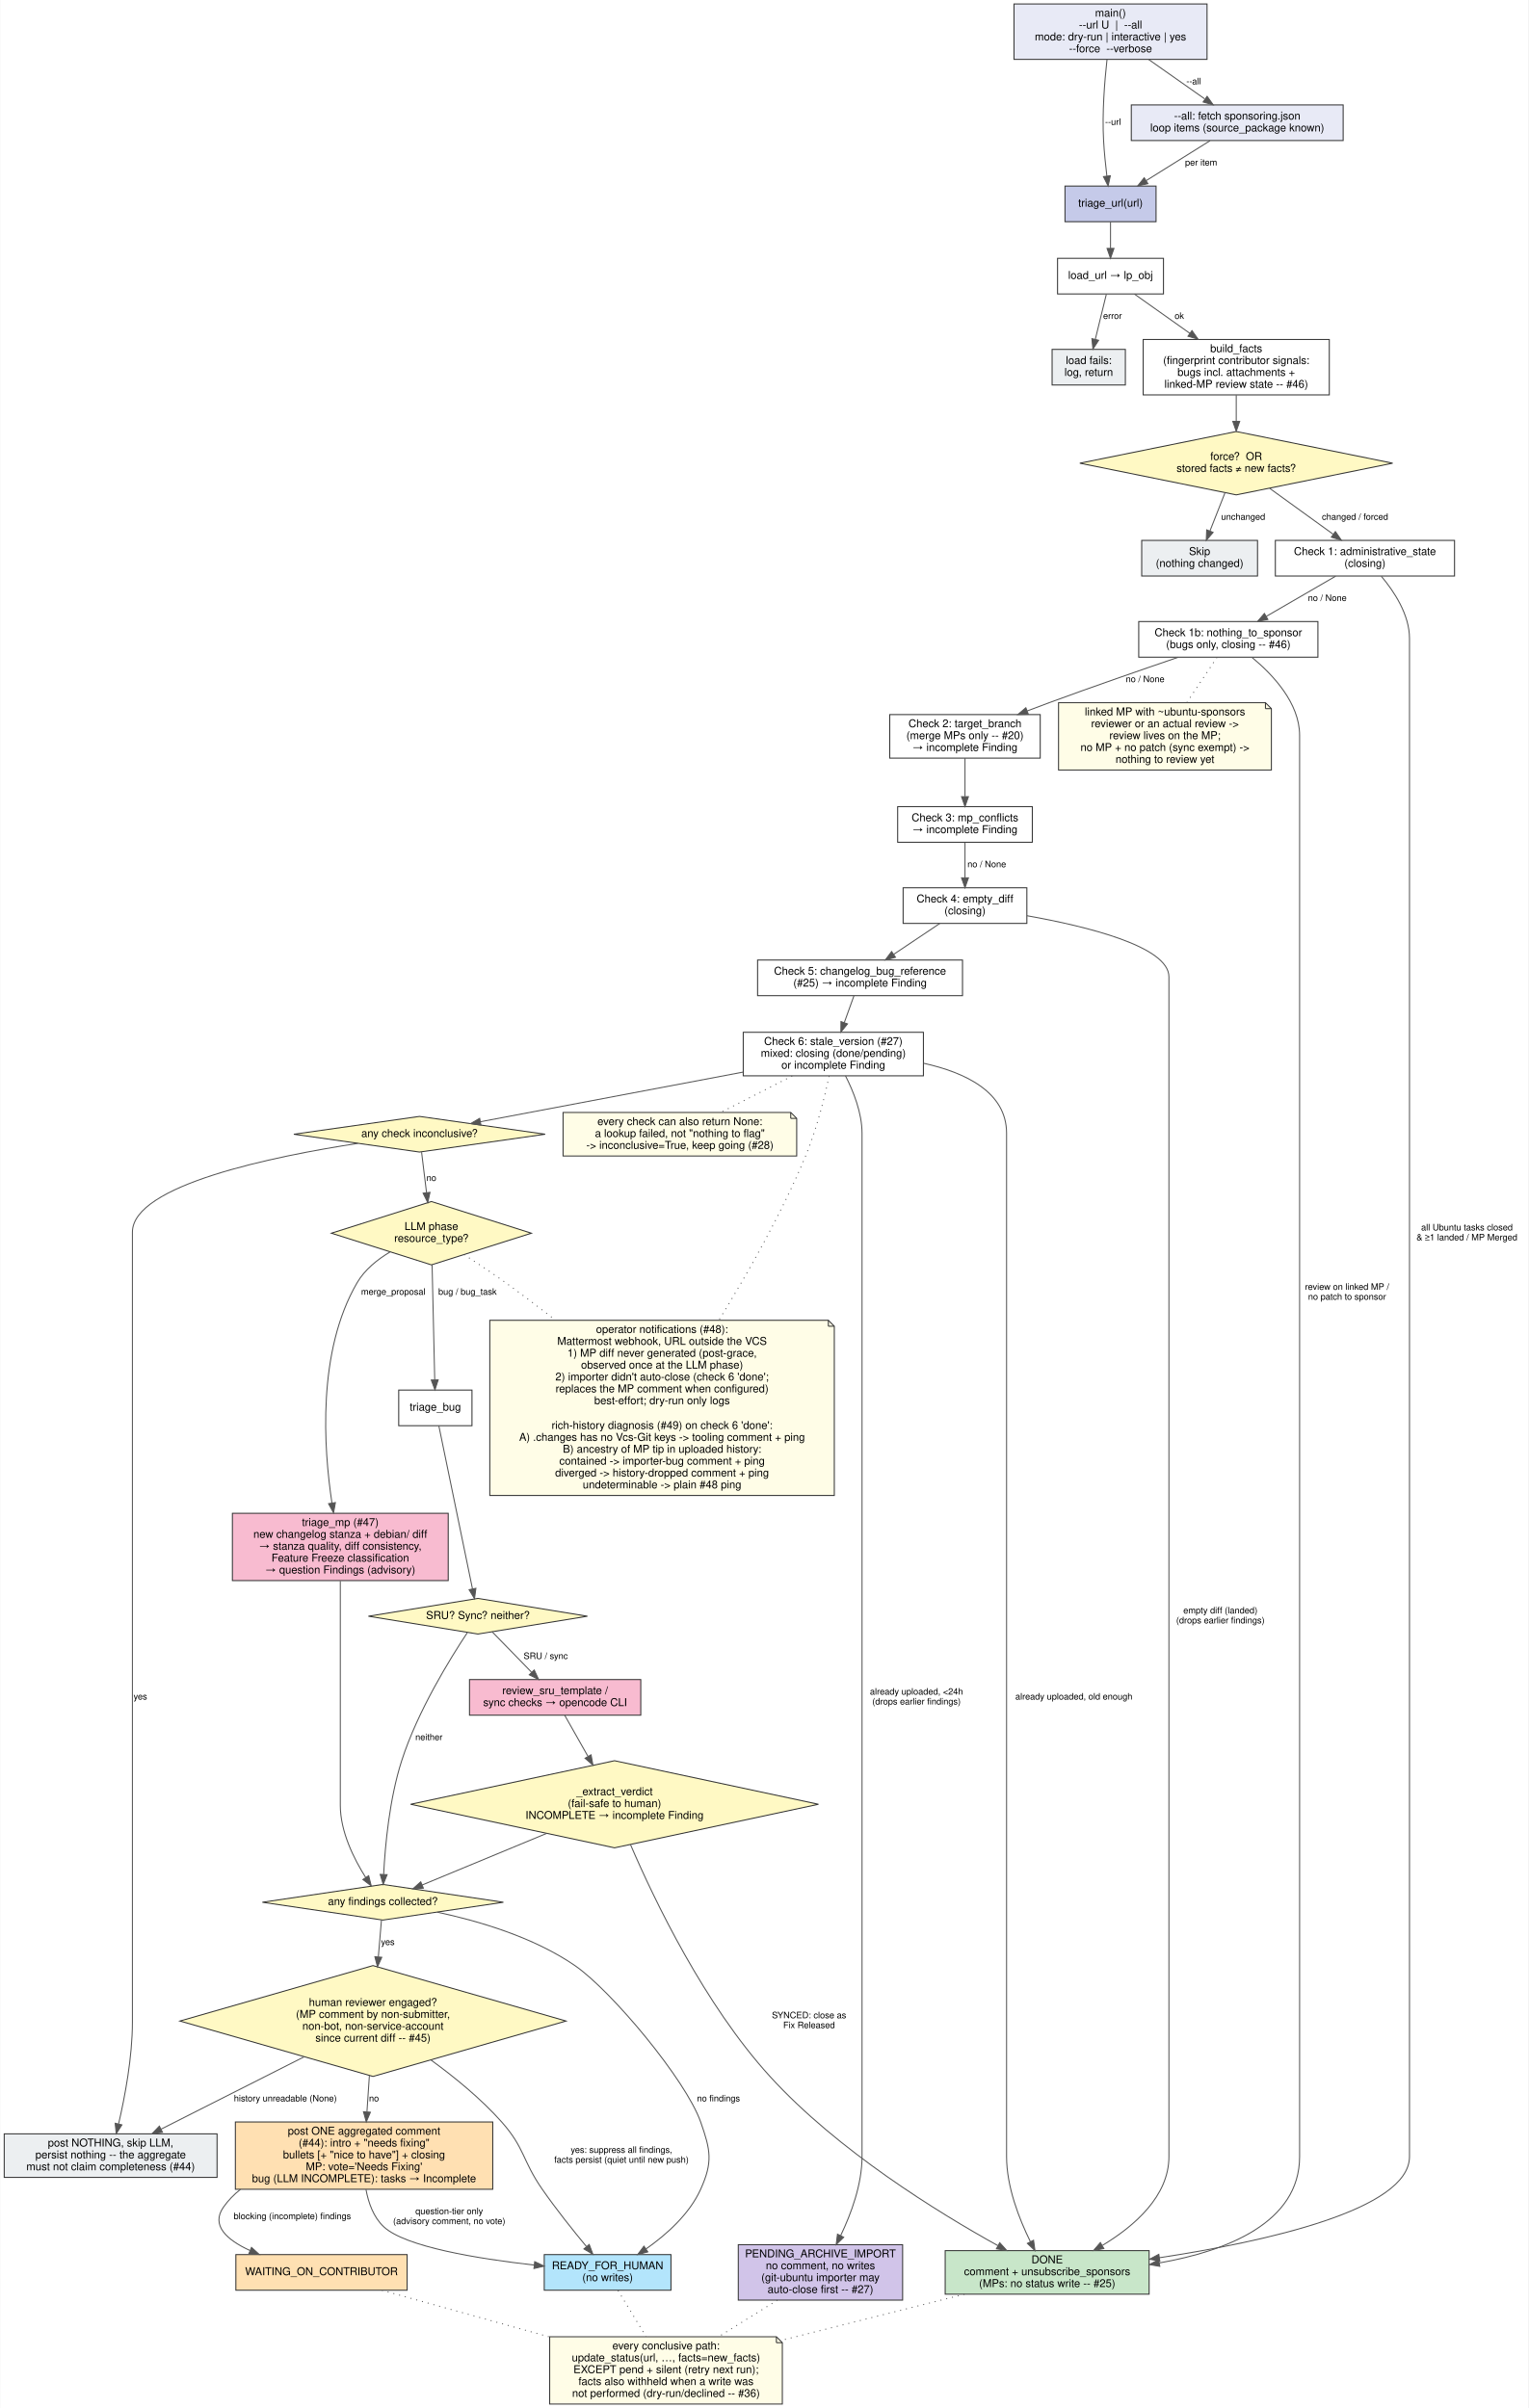
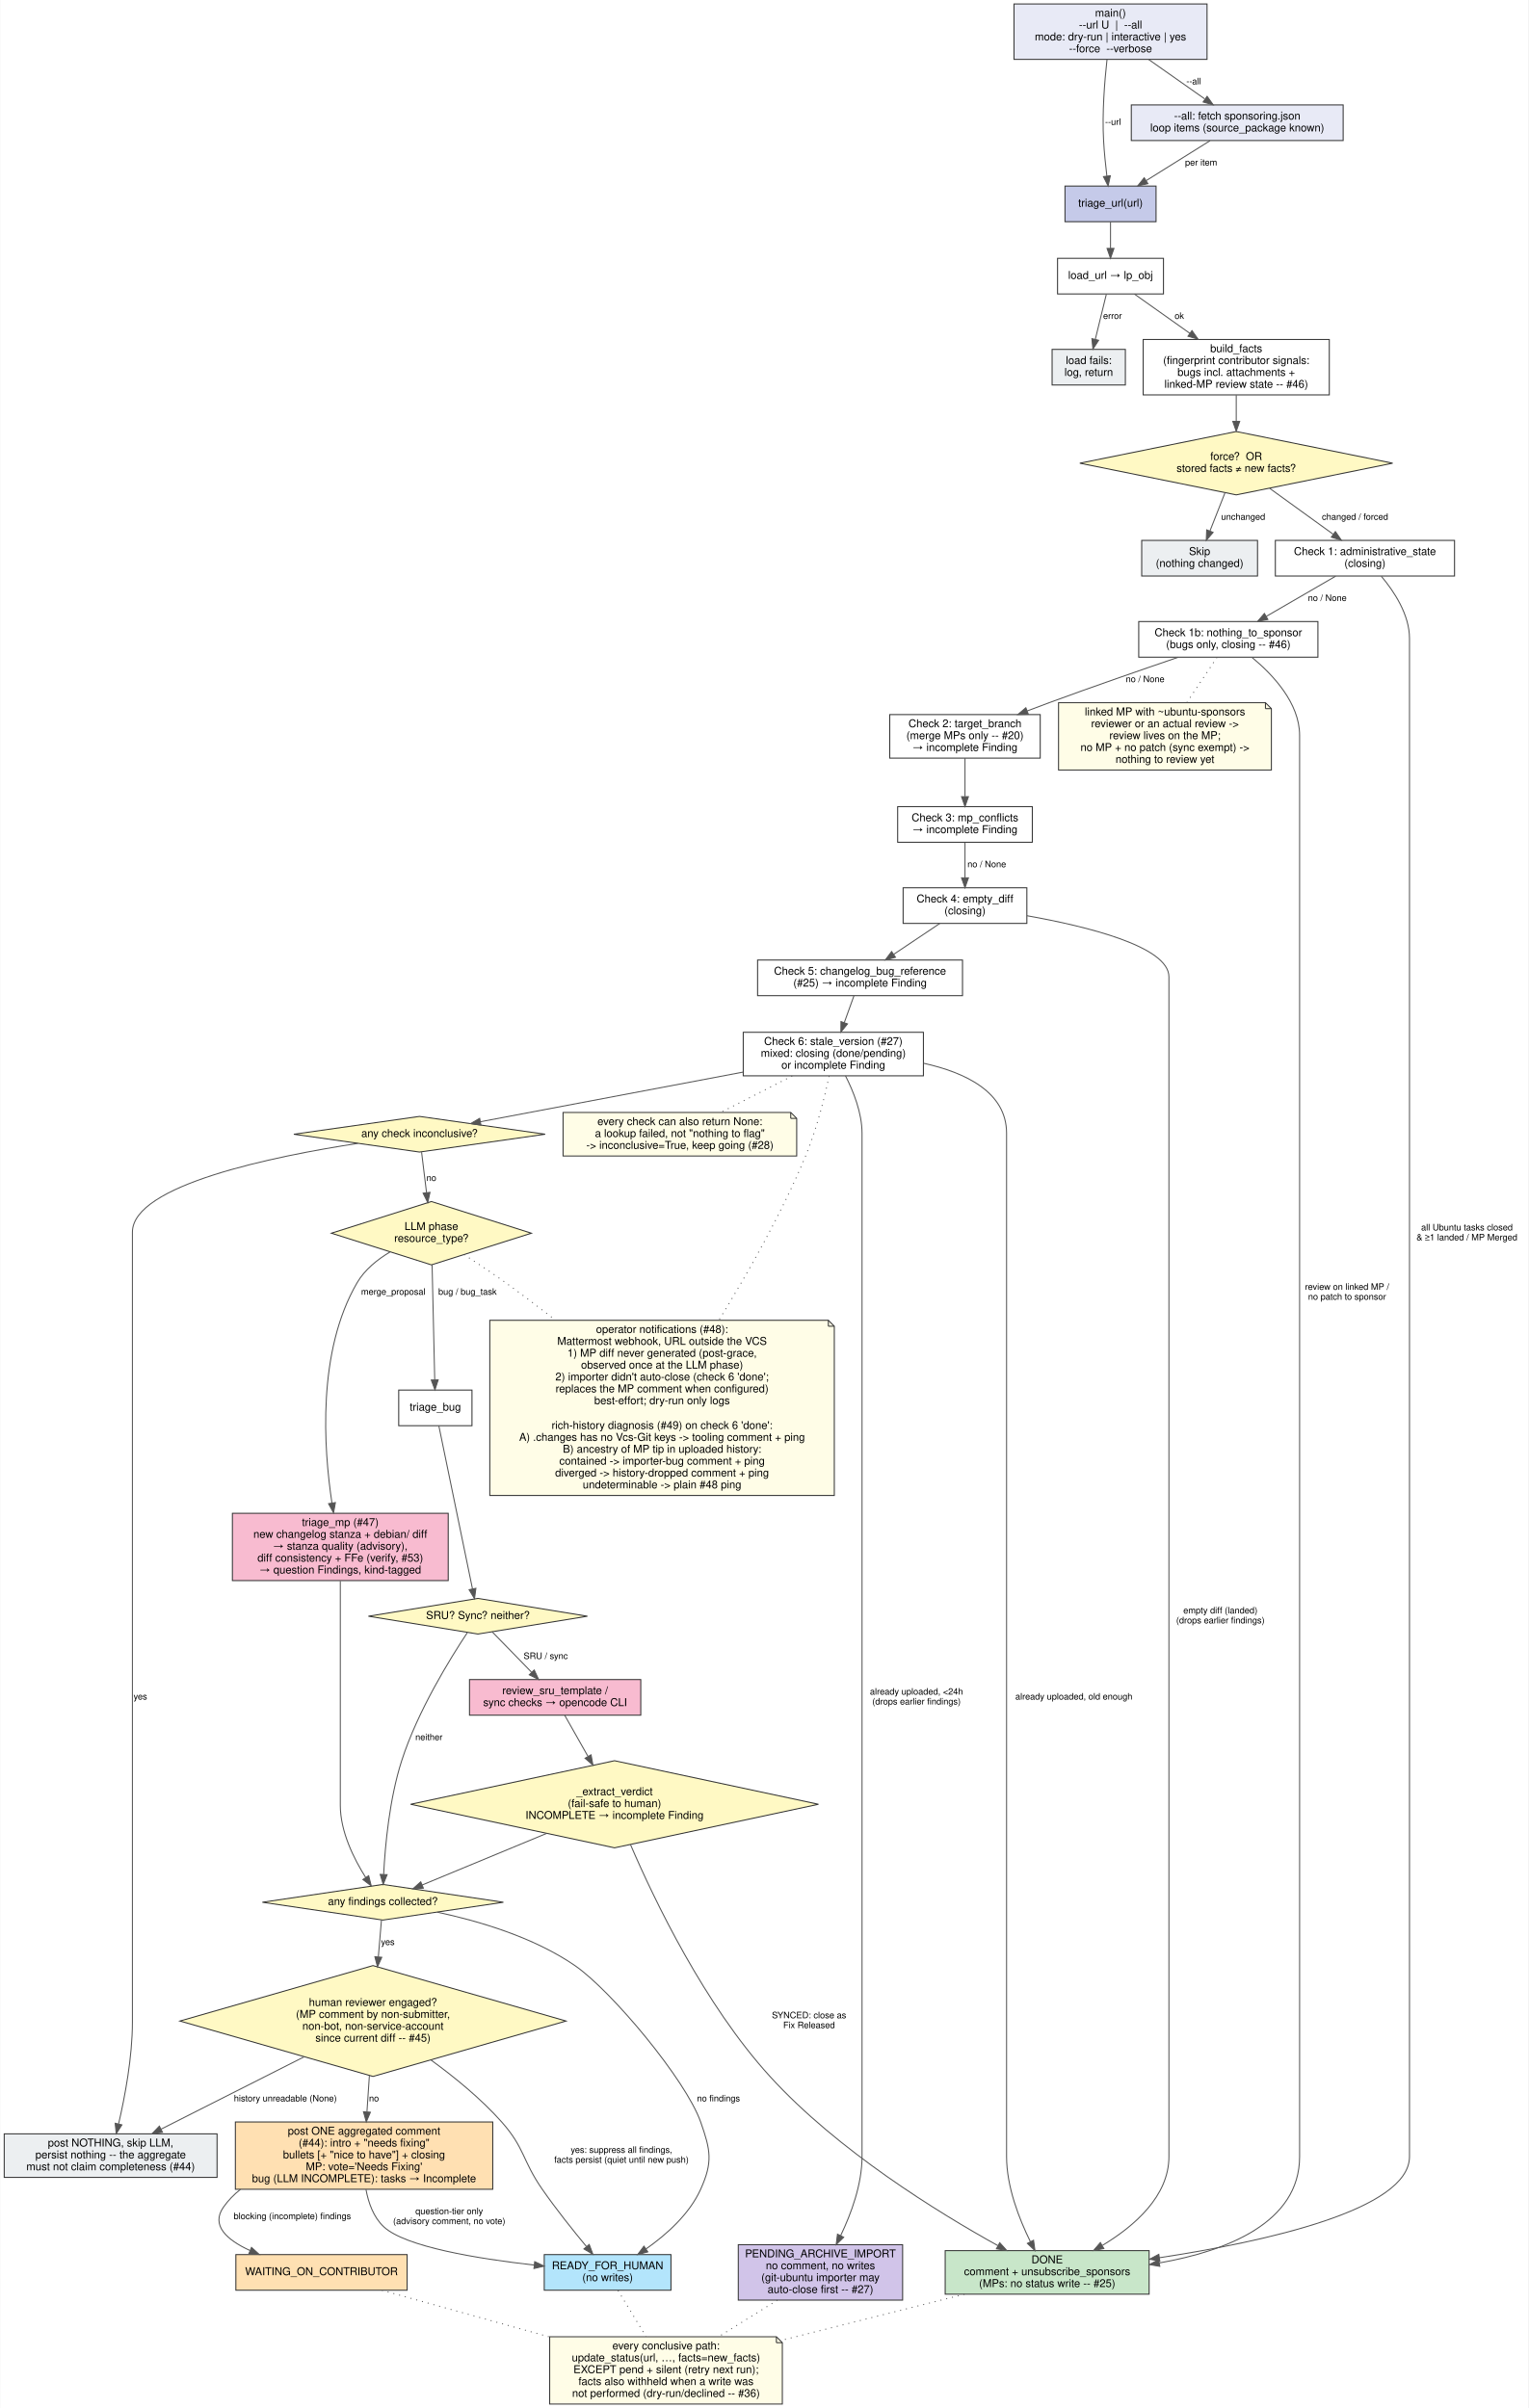
<svg xmlns="http://www.w3.org/2000/svg" width="1544pt" height="2433pt" viewBox="0.00 0.00 1543.50 2433.00">
  <g id="graph0" class="graph" transform="scale(1 1) rotate(0) translate(4 2429)">
    <polygon fill="white" stroke="transparent" points="-4,4 -4,-2429 1539.5,-2429 1539.5,4 -4,4" />
    <g id="node1" class="node">
      <polygon fill="#e8eaf6" stroke="#333333" points="1215,-2425 1020,-2425 1020,-2369 1215,-2369 1215,-2425" />
      <text text-anchor="middle" x="1117.5" y="-2412.2" font-family="Helvetica,sans-Serif" font-size="11.00">main()</text>
      <text text-anchor="middle" x="1117.5" y="-2400.2" font-family="Helvetica,sans-Serif" font-size="11.00">--url U  |  --all</text>
      <text text-anchor="middle" x="1117.5" y="-2388.2" font-family="Helvetica,sans-Serif" font-size="11.00">mode: dry-run | interactive | yes</text>
      <text text-anchor="middle" x="1117.5" y="-2376.2" font-family="Helvetica,sans-Serif" font-size="11.00">--force  --verbose</text>
    </g>
    <g id="node2" class="node">
      <polygon fill="#e8eaf6" stroke="#333333" points="1352.5,-2323 1138.5,-2323 1138.5,-2287 1352.5,-2287 1352.5,-2323" />
      <text text-anchor="middle" x="1245.5" y="-2308.2" font-family="Helvetica,sans-Serif" font-size="11.00">--all: fetch sponsoring.json</text>
      <text text-anchor="middle" x="1245.5" y="-2296.2" font-family="Helvetica,sans-Serif" font-size="11.00">loop items (source_package known)</text>
    </g>
    <g id="edge1" class="edge">
      <path fill="none" stroke="#555555" d="M1155.9,-2369C1173.96,-2356.3 1195.28,-2341.31 1212.59,-2329.14" />
      <polygon fill="#555555" stroke="#555555" points="1215.07,-2331.68 1221.24,-2323.06 1211.04,-2325.95 1215.07,-2331.68" />
      <text text-anchor="middle" x="1201.5" y="-2343.8" font-family="Helvetica,sans-Serif" font-size="9.00">--all</text>
    </g>
    <g id="node3" class="node">
      <polygon fill="#c5cae9" stroke="#333333" points="1163.5,-2241 1071.5,-2241 1071.5,-2205 1163.5,-2205 1163.5,-2241" />
      <text text-anchor="middle" x="1117.5" y="-2220.2" font-family="Helvetica,sans-Serif" font-size="11.00">triage_url(url)</text>
    </g>
    <g id="edge2" class="edge">
      <path fill="none" stroke="#555555" d="M1113.94,-2368.68C1111.5,-2346.64 1108.96,-2314.83 1110.5,-2287 1111.15,-2275.18 1112.5,-2262.16 1113.83,-2251.04" />
      <polygon fill="#555555" stroke="#555555" points="1117.31,-2251.43 1115.09,-2241.07 1110.36,-2250.56 1117.31,-2251.43" />
      <text text-anchor="middle" x="1120" y="-2302.8" font-family="Helvetica,sans-Serif" font-size="9.00">--url</text>
    </g>
    <g id="edge3" class="edge">
      <path fill="none" stroke="#555555" d="M1218.04,-2286.84C1199.23,-2275.08 1174.08,-2259.36 1153.64,-2246.59" />
      <polygon fill="#555555" stroke="#555555" points="1155.25,-2243.47 1144.91,-2241.13 1151.54,-2249.4 1155.25,-2243.47" />
      <text text-anchor="middle" x="1209" y="-2261.8" font-family="Helvetica,sans-Serif" font-size="9.00">per item</text>
    </g>
    <g id="node4" class="node">
      <polygon fill="#ffffff" stroke="#333333" points="1171,-2168 1064,-2168 1064,-2132 1171,-2132 1171,-2168" />
      <text text-anchor="middle" x="1117.5" y="-2147.2" font-family="Helvetica,sans-Serif" font-size="11.00">load_url → lp_obj</text>
    </g>
    <g id="edge4" class="edge">
      <path fill="none" stroke="#555555" d="M1117.5,-2204.81C1117.5,-2196.79 1117.5,-2187.05 1117.5,-2178.07" />
      <polygon fill="#555555" stroke="#555555" points="1121,-2178.03 1117.5,-2168.03 1114,-2178.03 1121,-2178.03" />
    </g>
    <g id="node5" class="node">
      <polygon fill="#eceff1" stroke="#333333" points="1132.5,-2076 1058.5,-2076 1058.5,-2040 1132.5,-2040 1132.5,-2076" />
      <text text-anchor="middle" x="1095.5" y="-2061.2" font-family="Helvetica,sans-Serif" font-size="11.00">load fails:</text>
      <text text-anchor="middle" x="1095.5" y="-2049.2" font-family="Helvetica,sans-Serif" font-size="11.00">log, return</text>
    </g>
    <g id="edge5" class="edge">
      <path fill="none" stroke="#555555" d="M1113.26,-2131.65C1110.12,-2118.82 1105.79,-2101.11 1102.19,-2086.38" />
      <polygon fill="#555555" stroke="#555555" points="1105.5,-2085.18 1099.73,-2076.3 1098.7,-2086.84 1105.5,-2085.18" />
      <text text-anchor="middle" x="1119.5" y="-2106.8" font-family="Helvetica,sans-Serif" font-size="9.00">error</text>
    </g>
    <g id="node6" class="node">
      <polygon fill="#ffffff" stroke="#333333" points="1338.5,-2086 1150.5,-2086 1150.5,-2030 1338.5,-2030 1338.5,-2086" />
      <text text-anchor="middle" x="1244.5" y="-2073.2" font-family="Helvetica,sans-Serif" font-size="11.00">build_facts</text>
      <text text-anchor="middle" x="1244.5" y="-2061.2" font-family="Helvetica,sans-Serif" font-size="11.00">(fingerprint contributor signals:</text>
      <text text-anchor="middle" x="1244.5" y="-2049.2" font-family="Helvetica,sans-Serif" font-size="11.00">bugs incl. attachments +</text>
      <text text-anchor="middle" x="1244.5" y="-2037.2" font-family="Helvetica,sans-Serif" font-size="11.00">linked-MP review state -- #46)</text>
    </g>
    <g id="edge6" class="edge">
      <path fill="none" stroke="#555555" d="M1141.69,-2131.86C1157.48,-2120.66 1178.64,-2105.68 1197.64,-2092.2" />
      <polygon fill="#555555" stroke="#555555" points="1199.78,-2094.98 1205.92,-2086.34 1195.74,-2089.27 1199.78,-2094.98" />
      <text text-anchor="middle" x="1187" y="-2106.8" font-family="Helvetica,sans-Serif" font-size="9.00">ok</text>
    </g>
    <g id="node7" class="node">
      <polygon fill="#fff9c4" stroke="#333333" points="1244.5,-1993 1086.5,-1961 1244.5,-1929 1402.5,-1961 1244.5,-1993" />
      <text text-anchor="middle" x="1244.5" y="-1964.2" font-family="Helvetica,sans-Serif" font-size="11.00">force?  OR</text>
      <text text-anchor="middle" x="1244.5" y="-1952.2" font-family="Helvetica,sans-Serif" font-size="11.00">stored facts ≠ new facts?</text>
    </g>
    <g id="edge7" class="edge">
      <path fill="none" stroke="#555555" d="M1244.5,-2029.78C1244.5,-2021.58 1244.5,-2012.39 1244.5,-2003.49" />
      <polygon fill="#555555" stroke="#555555" points="1248,-2003.25 1244.5,-1993.25 1241,-2003.25 1248,-2003.25" />
    </g>
    <g id="node8" class="node">
      <polygon fill="#eceff1" stroke="#333333" points="1266,-1883 1149,-1883 1149,-1847 1266,-1847 1266,-1883" />
      <text text-anchor="middle" x="1207.5" y="-1868.2" font-family="Helvetica,sans-Serif" font-size="11.00">Skip</text>
      <text text-anchor="middle" x="1207.5" y="-1856.2" font-family="Helvetica,sans-Serif" font-size="11.00">(nothing changed)</text>
    </g>
    <g id="edge8" class="edge">
      <path fill="none" stroke="#555555" d="M1233.2,-1931.29C1228.35,-1918.97 1222.72,-1904.67 1217.97,-1892.59" />
      <polygon fill="#555555" stroke="#555555" points="1221.14,-1891.09 1214.22,-1883.07 1214.63,-1893.66 1221.14,-1891.09" />
      <text text-anchor="middle" x="1251.5" y="-1903.8" font-family="Helvetica,sans-Serif" font-size="9.00">unchanged</text>
    </g>
    <g id="node9" class="node">
      <polygon fill="#ffffff" stroke="#333333" points="1465,-1883 1284,-1883 1284,-1847 1465,-1847 1465,-1883" />
      <text text-anchor="middle" x="1374.5" y="-1868.2" font-family="Helvetica,sans-Serif" font-size="11.00">Check 1: administrative_state</text>
      <text text-anchor="middle" x="1374.5" y="-1856.2" font-family="Helvetica,sans-Serif" font-size="11.00">(closing)</text>
    </g>
    <g id="edge11" class="edge">
      <path fill="none" stroke="#555555" d="M1278.32,-1935.55C1298.11,-1921.24 1322.95,-1903.27 1342.43,-1889.19" />
      <polygon fill="#555555" stroke="#555555" points="1344.64,-1891.91 1350.7,-1883.21 1340.54,-1886.23 1344.64,-1891.91" />
      <text text-anchor="middle" x="1364.5" y="-1903.8" font-family="Helvetica,sans-Serif" font-size="9.00">changed / forced</text>
    </g>
    <g id="node10" class="node">
      <polygon fill="#ffffff" stroke="#333333" points="1327,-1801 1146,-1801 1146,-1765 1327,-1765 1327,-1801" />
      <text text-anchor="middle" x="1236.5" y="-1786.2" font-family="Helvetica,sans-Serif" font-size="11.00">Check 1b: nothing_to_sponsor</text>
      <text text-anchor="middle" x="1236.5" y="-1774.2" font-family="Helvetica,sans-Serif" font-size="11.00">(bugs only, closing -- #46)</text>
    </g>
    <g id="edge12" class="edge">
      <path fill="none" stroke="#555555" d="M1344.9,-1846.84C1324.43,-1834.97 1297.01,-1819.08 1274.87,-1806.25" />
      <polygon fill="#555555" stroke="#555555" points="1276.46,-1803.12 1266.06,-1801.13 1272.95,-1809.18 1276.46,-1803.12" />
      <text text-anchor="middle" x="1336.5" y="-1821.8" font-family="Helvetica,sans-Serif" font-size="9.00">no / None</text>
    </g>
    <g id="node31" class="node">
      <polygon fill="#c8e6c9" stroke="#333333" points="1156.5,-155 950.5,-155 950.5,-111 1156.5,-111 1156.5,-155" />
      <text text-anchor="middle" x="1053.5" y="-142.2" font-family="Helvetica,sans-Serif" font-size="11.00">DONE</text>
      <text text-anchor="middle" x="1053.5" y="-130.2" font-family="Helvetica,sans-Serif" font-size="11.00">comment + unsubscribe_sponsors</text>
      <text text-anchor="middle" x="1053.5" y="-118.2" font-family="Helvetica,sans-Serif" font-size="11.00">(MPs: no status write -- #25)</text>
    </g>
    <g id="edge35" class="edge">
      <path fill="none" stroke="#555555" d="M1391,-1846.81C1403.84,-1831.57 1419.5,-1808.06 1419.5,-1784 1419.5,-1784 1419.5,-1784 1419.5,-250 1419.5,-196.27 1274.35,-164.21 1166.86,-147.83" />
      <polygon fill="#555555" stroke="#555555" points="1167.32,-144.36 1156.91,-146.34 1166.29,-151.29 1167.32,-144.36" />
      <text text-anchor="middle" x="1477.5" y="-1185.8" font-family="Helvetica,sans-Serif" font-size="9.00">all Ubuntu tasks closed</text>
      <text text-anchor="middle" x="1477.5" y="-1175.8" font-family="Helvetica,sans-Serif" font-size="9.00">&amp; ≥1 landed / MP Merged</text>
    </g>
    <g id="node11" class="node">
      <polygon fill="#fffde7" stroke="#333333" points="1274,-1719 1065,-1719 1065,-1651 1280,-1651 1280,-1713 1274,-1719" />
      <polyline fill="none" stroke="#333333" points="1274,-1719 1274,-1713 " />
      <polyline fill="none" stroke="#333333" points="1280,-1713 1274,-1713 " />
      <text text-anchor="middle" x="1172.5" y="-1706.2" font-family="Helvetica,sans-Serif" font-size="11.00">linked MP with ~ubuntu-sponsors</text>
      <text text-anchor="middle" x="1172.5" y="-1694.2" font-family="Helvetica,sans-Serif" font-size="11.00">reviewer or an actual review -&gt;</text>
      <text text-anchor="middle" x="1172.5" y="-1682.2" font-family="Helvetica,sans-Serif" font-size="11.00">review lives on the MP;</text>
      <text text-anchor="middle" x="1172.5" y="-1670.2" font-family="Helvetica,sans-Serif" font-size="11.00">no MP + no patch (sync exempt) -&gt;</text>
      <text text-anchor="middle" x="1172.5" y="-1658.2" font-family="Helvetica,sans-Serif" font-size="11.00">nothing to review yet</text>
    </g>
    <g id="edge9" class="edge">
      <path fill="none" stroke="#555555" stroke-dasharray="1,5" d="M1225.06,-1764.84C1216.64,-1752.22 1204.94,-1734.67 1194.72,-1719.33" />
    </g>
    <g id="node12" class="node">
      <polygon fill="#ffffff" stroke="#333333" points="1046.5,-1707 894.5,-1707 894.5,-1663 1046.5,-1663 1046.5,-1707" />
      <text text-anchor="middle" x="970.5" y="-1694.2" font-family="Helvetica,sans-Serif" font-size="11.00">Check 2: target_branch</text>
      <text text-anchor="middle" x="970.5" y="-1682.2" font-family="Helvetica,sans-Serif" font-size="11.00">(merge MPs only -- #20)</text>
      <text text-anchor="middle" x="970.5" y="-1670.2" font-family="Helvetica,sans-Serif" font-size="11.00">→ incomplete Finding</text>
    </g>
    <g id="edge13" class="edge">
      <path fill="none" stroke="#555555" d="M1186.01,-1764.96C1149.61,-1752.55 1099.37,-1735.15 1055.5,-1719 1048.29,-1716.35 1040.76,-1713.52 1033.3,-1710.67" />
      <polygon fill="#555555" stroke="#555555" points="1034.49,-1707.37 1023.89,-1707.06 1031.98,-1713.91 1034.49,-1707.37" />
      <text text-anchor="middle" x="1152.5" y="-1739.8" font-family="Helvetica,sans-Serif" font-size="9.00">no / None</text>
    </g>
    <g id="edge36" class="edge">
      <path fill="none" stroke="#555555" d="M1260.47,-1764.71C1281.42,-1747.4 1308.5,-1718.71 1308.5,-1686 1308.5,-1686 1308.5,-1686 1308.5,-250 1308.5,-183.13 1234.95,-154.63 1166.85,-142.57" />
      <polygon fill="#555555" stroke="#555555" points="1167.29,-139.1 1156.85,-140.91 1166.14,-146 1167.29,-139.1" />
      <text text-anchor="middle" x="1356.5" y="-1125.8" font-family="Helvetica,sans-Serif" font-size="9.00">review on linked MP /</text>
      <text text-anchor="middle" x="1356.5" y="-1115.8" font-family="Helvetica,sans-Serif" font-size="9.00">no patch to sponsor</text>
    </g>
    <g id="node13" class="node">
      <polygon fill="#ffffff" stroke="#333333" points="1038.5,-1614 902.5,-1614 902.5,-1578 1038.5,-1578 1038.5,-1614" />
      <text text-anchor="middle" x="970.5" y="-1599.2" font-family="Helvetica,sans-Serif" font-size="11.00">Check 3: mp_conflicts</text>
      <text text-anchor="middle" x="970.5" y="-1587.2" font-family="Helvetica,sans-Serif" font-size="11.00">→ incomplete Finding</text>
    </g>
    <g id="edge14" class="edge">
      <path fill="none" stroke="#555555" d="M970.5,-1662.94C970.5,-1651.35 970.5,-1636.83 970.5,-1624.37" />
      <polygon fill="#555555" stroke="#555555" points="974,-1624.07 970.5,-1614.07 967,-1624.07 974,-1624.07" />
    </g>
    <g id="node14" class="node">
      <polygon fill="#ffffff" stroke="#333333" points="1033,-1532 908,-1532 908,-1496 1033,-1496 1033,-1532" />
      <text text-anchor="middle" x="970.5" y="-1517.2" font-family="Helvetica,sans-Serif" font-size="11.00">Check 4: empty_diff</text>
      <text text-anchor="middle" x="970.5" y="-1505.2" font-family="Helvetica,sans-Serif" font-size="11.00">(closing)</text>
    </g>
    <g id="edge15" class="edge">
      <path fill="none" stroke="#555555" d="M970.5,-1577.64C970.5,-1567.3 970.5,-1553.94 970.5,-1542.22" />
      <polygon fill="#555555" stroke="#555555" points="974,-1542.05 970.5,-1532.05 967,-1542.05 974,-1542.05" />
      <text text-anchor="middle" x="992.5" y="-1552.8" font-family="Helvetica,sans-Serif" font-size="9.00">no / None</text>
    </g>
    <g id="node15" class="node">
      <polygon fill="#ffffff" stroke="#333333" points="968,-1459 761,-1459 761,-1423 968,-1423 968,-1459" />
      <text text-anchor="middle" x="864.5" y="-1444.2" font-family="Helvetica,sans-Serif" font-size="11.00">Check 5: changelog_bug_reference</text>
      <text text-anchor="middle" x="864.5" y="-1432.2" font-family="Helvetica,sans-Serif" font-size="11.00">(#25) → incomplete Finding</text>
    </g>
    <g id="edge16" class="edge">
      <path fill="none" stroke="#555555" d="M945.11,-1495.99C931.18,-1486.67 913.73,-1474.97 898.63,-1464.86" />
      <polygon fill="#555555" stroke="#555555" points="900.31,-1461.77 890.05,-1459.11 896.41,-1467.59 900.31,-1461.77" />
    </g>
    <g id="edge37" class="edge">
      <path fill="none" stroke="#555555" d="M1033.15,-1503.76C1093.75,-1493 1176.5,-1472.69 1176.5,-1442 1176.5,-1442 1176.5,-1442 1176.5,-250 1176.5,-210.16 1141.92,-179.95 1109.43,-160.37" />
      <polygon fill="#555555" stroke="#555555" points="1110.76,-157.1 1100.35,-155.13 1107.26,-163.16 1110.76,-157.1" />
      <text text-anchor="middle" x="1228.5" y="-798.8" font-family="Helvetica,sans-Serif" font-size="9.00">empty diff (landed)</text>
      <text text-anchor="middle" x="1228.5" y="-788.8" font-family="Helvetica,sans-Serif" font-size="9.00">(drops earlier findings)</text>
    </g>
    <g id="node16" class="node">
      <polygon fill="#ffffff" stroke="#333333" points="928.5,-1386 746.5,-1386 746.5,-1342 928.5,-1342 928.5,-1386" />
      <text text-anchor="middle" x="837.5" y="-1373.2" font-family="Helvetica,sans-Serif" font-size="11.00">Check 6: stale_version (#27)</text>
      <text text-anchor="middle" x="837.5" y="-1361.2" font-family="Helvetica,sans-Serif" font-size="11.00">mixed: closing (done/pending)</text>
      <text text-anchor="middle" x="837.5" y="-1349.2" font-family="Helvetica,sans-Serif" font-size="11.00">or incomplete Finding</text>
    </g>
    <g id="edge17" class="edge">
      <path fill="none" stroke="#555555" d="M858.37,-1422.98C855.46,-1414.9 851.89,-1404.98 848.54,-1395.65" />
      <polygon fill="#555555" stroke="#555555" points="851.83,-1394.47 845.15,-1386.24 845.24,-1396.84 851.83,-1394.47" />
    </g>
    <g id="node17" class="node">
      <polygon fill="#fffde7" stroke="#333333" points="794.5,-1305 564.5,-1305 564.5,-1261 800.5,-1261 800.5,-1299 794.5,-1305" />
      <polyline fill="none" stroke="#333333" points="794.5,-1305 794.5,-1299 " />
      <polyline fill="none" stroke="#333333" points="800.5,-1299 794.5,-1299 " />
      <text text-anchor="middle" x="682.5" y="-1292.2" font-family="Helvetica,sans-Serif" font-size="11.00">every check can also return None:</text>
      <text text-anchor="middle" x="682.5" y="-1280.2" font-family="Helvetica,sans-Serif" font-size="11.00">a lookup failed, not "nothing to flag"</text>
      <text text-anchor="middle" x="682.5" y="-1268.2" font-family="Helvetica,sans-Serif" font-size="11.00">-&gt; inconclusive=True, keep going (#28)</text>
    </g>
    <g id="edge10" class="edge">
      <path fill="none" stroke="#555555" stroke-dasharray="1,5" d="M795.96,-1341.83C773.63,-1330.45 746.19,-1316.46 723.88,-1305.09" />
    </g>
    <g id="node18" class="node">
      <polygon fill="#fff9c4" stroke="#333333" points="419.5,-1301 292.57,-1283 419.5,-1265 546.43,-1283 419.5,-1301" />
      <text text-anchor="middle" x="419.5" y="-1280.2" font-family="Helvetica,sans-Serif" font-size="11.00">any check inconclusive?</text>
    </g>
    <g id="edge18" class="edge">
      <path fill="none" stroke="#555555" d="M746.28,-1345.76C665.92,-1330.57 551.06,-1308.86 481.09,-1295.64" />
      <polygon fill="#555555" stroke="#555555" points="481.58,-1292.17 471.1,-1293.75 480.28,-1299.05 481.58,-1292.17" />
    </g>
    <g id="node26" class="node">
      <polygon fill="#fffde7" stroke="#333333" points="832.5,-1095 490.5,-1095 490.5,-918 838.5,-918 838.5,-1089 832.5,-1095" />
      <polyline fill="none" stroke="#333333" points="832.5,-1095 832.5,-1089 " />
      <polyline fill="none" stroke="#333333" points="838.5,-1089 832.5,-1089 " />
      <text text-anchor="middle" x="664.5" y="-1082.2" font-family="Helvetica,sans-Serif" font-size="11.00">operator notifications (#48):</text>
      <text text-anchor="middle" x="664.5" y="-1070.2" font-family="Helvetica,sans-Serif" font-size="11.00">Mattermost webhook, URL outside the VCS</text>
      <text text-anchor="middle" x="664.5" y="-1058.2" font-family="Helvetica,sans-Serif" font-size="11.00">1) MP diff never generated (post-grace,</text>
      <text text-anchor="middle" x="664.5" y="-1046.2" font-family="Helvetica,sans-Serif" font-size="11.00">observed once at the LLM phase)</text>
      <text text-anchor="middle" x="664.5" y="-1034.2" font-family="Helvetica,sans-Serif" font-size="11.00">2) importer didn't auto-close (check 6 'done';</text>
      <text text-anchor="middle" x="664.5" y="-1022.2" font-family="Helvetica,sans-Serif" font-size="11.00">replaces the MP comment when configured)</text>
      <text text-anchor="middle" x="664.5" y="-1010.2" font-family="Helvetica,sans-Serif" font-size="11.00">best-effort; dry-run only logs</text>
      <text text-anchor="middle" x="664.5" y="-985.2" font-family="Helvetica,sans-Serif" font-size="11.00">rich-history diagnosis (#49) on check 6 'done':</text>
      <text text-anchor="middle" x="664.5" y="-973.2" font-family="Helvetica,sans-Serif" font-size="11.00">A) .changes has no Vcs-Git keys -&gt; tooling comment + ping</text>
      <text text-anchor="middle" x="664.5" y="-961.2" font-family="Helvetica,sans-Serif" font-size="11.00">B) ancestry of MP tip in uploaded history:</text>
      <text text-anchor="middle" x="664.5" y="-949.2" font-family="Helvetica,sans-Serif" font-size="11.00">contained -&gt; importer-bug comment + ping</text>
      <text text-anchor="middle" x="664.5" y="-937.2" font-family="Helvetica,sans-Serif" font-size="11.00">diverged -&gt; history-dropped comment + ping</text>
      <text text-anchor="middle" x="664.5" y="-925.2" font-family="Helvetica,sans-Serif" font-size="11.00">undeterminable -&gt; plain #48 ping</text>
    </g>
    <g id="edge21" class="edge">
      <path fill="none" stroke="#555555" stroke-dasharray="1,5" d="M833.31,-1341.78C828.79,-1320.78 820.7,-1287.96 809.5,-1261 785.57,-1203.41 751.17,-1142.64 721.87,-1095.04" />
    </g>
    <g id="edge38" class="edge">
      <path fill="none" stroke="#555555" d="M928.59,-1354.73C971.11,-1345.32 1012.5,-1325.5 1012.5,-1284 1012.5,-1284 1012.5,-1284 1012.5,-250 1012.5,-219.54 1025.23,-187.01 1036.5,-164.18" />
      <polygon fill="#555555" stroke="#555555" points="1039.75,-165.51 1041.2,-155.02 1033.52,-162.32 1039.75,-165.51" />
      <text text-anchor="middle" x="1080.5" y="-711.8" font-family="Helvetica,sans-Serif" font-size="9.00">already uploaded, old enough</text>
    </g>
    <g id="node33" class="node">
      <polygon fill="#d1c4e9" stroke="#333333" points="907.5,-161 741.5,-161 741.5,-105 907.5,-105 907.5,-161" />
      <text text-anchor="middle" x="824.5" y="-148.2" font-family="Helvetica,sans-Serif" font-size="11.00">PENDING_ARCHIVE_IMPORT</text>
      <text text-anchor="middle" x="824.5" y="-136.2" font-family="Helvetica,sans-Serif" font-size="11.00">no comment, no writes</text>
      <text text-anchor="middle" x="824.5" y="-124.2" font-family="Helvetica,sans-Serif" font-size="11.00">(git-ubuntu importer may</text>
      <text text-anchor="middle" x="824.5" y="-112.2" font-family="Helvetica,sans-Serif" font-size="11.00">auto-close first -- #27)</text>
    </g>
    <g id="edge39" class="edge">
      <path fill="none" stroke="#555555" d="M849.8,-1341.97C857.7,-1326.47 866.5,-1304.6 866.5,-1284 866.5,-1284 866.5,-1284 866.5,-250 866.5,-222.08 855.61,-192.51 844.92,-170.21" />
      <polygon fill="#555555" stroke="#555555" points="847.98,-168.51 840.38,-161.13 841.72,-171.64 847.98,-168.51" />
      <text text-anchor="middle" x="921.5" y="-716.8" font-family="Helvetica,sans-Serif" font-size="9.00">already uploaded, &lt;24h</text>
      <text text-anchor="middle" x="921.5" y="-706.8" font-family="Helvetica,sans-Serif" font-size="9.00">(drops earlier findings)</text>
    </g>
    <g id="node19" class="node">
      <polygon fill="#eceff1" stroke="#333333" points="215,-273 0,-273 0,-229 215,-229 215,-273" />
      <text text-anchor="middle" x="107.5" y="-260.2" font-family="Helvetica,sans-Serif" font-size="11.00">post NOTHING, skip LLM,</text>
      <text text-anchor="middle" x="107.5" y="-248.2" font-family="Helvetica,sans-Serif" font-size="11.00">persist nothing -- the aggregate</text>
      <text text-anchor="middle" x="107.5" y="-236.2" font-family="Helvetica,sans-Serif" font-size="11.00">must not claim completeness (#44)</text>
    </g>
    <g id="edge19" class="edge">
      <path fill="none" stroke="#555555" d="M357.29,-1273.75C272.08,-1260.69 129.5,-1231.7 129.5,-1184 129.5,-1184 129.5,-1184 129.5,-386 129.5,-350.41 121.85,-310.2 115.57,-283.19" />
      <polygon fill="#555555" stroke="#555555" points="118.9,-282.08 113.17,-273.18 112.1,-283.72 118.9,-282.08" />
      <text text-anchor="middle" x="137.5" y="-711.8" font-family="Helvetica,sans-Serif" font-size="9.00">yes</text>
    </g>
    <g id="node20" class="node">
      <polygon fill="#fff9c4" stroke="#333333" points="431.5,-1215 330.5,-1183 431.5,-1151 532.5,-1183 431.5,-1215" />
      <text text-anchor="middle" x="431.5" y="-1186.2" font-family="Helvetica,sans-Serif" font-size="11.00">LLM phase</text>
      <text text-anchor="middle" x="431.5" y="-1174.2" font-family="Helvetica,sans-Serif" font-size="11.00">resource_type?</text>
    </g>
    <g id="edge22" class="edge">
      <path fill="none" stroke="#555555" d="M421.59,-1264.93C422.97,-1253.63 424.85,-1238.33 426.59,-1224.06" />
      <polygon fill="#555555" stroke="#555555" points="430.09,-1224.29 427.83,-1213.94 423.14,-1223.44 430.09,-1224.29" />
      <text text-anchor="middle" x="431.5" y="-1235.8" font-family="Helvetica,sans-Serif" font-size="9.00">no</text>
    </g>
    <g id="node21" class="node">
      <polygon fill="#ffffff" stroke="#333333" points="472.5,-1024.5 398.5,-1024.5 398.5,-988.5 472.5,-988.5 472.5,-1024.5" />
      <text text-anchor="middle" x="435.5" y="-1003.7" font-family="Helvetica,sans-Serif" font-size="11.00">triage_bug</text>
    </g>
    <g id="edge23" class="edge">
      <path fill="none" stroke="#555555" d="M432.21,-1151.2C432.96,-1118.3 434.15,-1066.61 434.87,-1035.02" />
      <polygon fill="#555555" stroke="#555555" points="438.37,-1034.82 435.1,-1024.74 431.38,-1034.66 438.37,-1034.82" />
      <text text-anchor="middle" x="468" y="-1120.8" font-family="Helvetica,sans-Serif" font-size="9.00">bug / bug_task</text>
    </g>
    <g id="node22" class="node">
      <polygon fill="#f8bbd0" stroke="#333333" points="448.5,-900 230.5,-900 230.5,-832 448.5,-832 448.5,-900" />
      <text text-anchor="middle" x="339.5" y="-887.2" font-family="Helvetica,sans-Serif" font-size="11.00">triage_mp (#47)</text>
      <text text-anchor="middle" x="339.5" y="-875.2" font-family="Helvetica,sans-Serif" font-size="11.00">new changelog stanza + debian/ diff</text>
-       <text text-anchor="middle" x="339.5" y="-863.2" font-family="Helvetica,sans-Serif" font-size="11.00">→ stanza quality, diff consistency,</text>
-       <text text-anchor="middle" x="339.5" y="-851.2" font-family="Helvetica,sans-Serif" font-size="11.00">Feature Freeze classification</text>
-       <text text-anchor="middle" x="339.5" y="-839.2" font-family="Helvetica,sans-Serif" font-size="11.00">→ question Findings (advisory)</text>
+       <text text-anchor="middle" x="339.5" y="-863.2" font-family="Helvetica,sans-Serif" font-size="11.00">→ stanza quality (advisory),</text>
+       <text text-anchor="middle" x="339.5" y="-851.2" font-family="Helvetica,sans-Serif" font-size="11.00">diff consistency + FFe (verify, #53)</text>
+       <text text-anchor="middle" x="339.5" y="-839.2" font-family="Helvetica,sans-Serif" font-size="11.00">→ question Findings, kind-tagged</text>
    </g>
    <g id="edge24" class="edge">
      <path fill="none" stroke="#555555" d="M389.83,-1164.09C376.97,-1156.43 364.18,-1146.17 356.5,-1133 316.01,-1063.57 322.64,-965.91 331.08,-910.28" />
      <polygon fill="#555555" stroke="#555555" points="334.54,-910.83 332.67,-900.4 327.63,-909.72 334.54,-910.83" />
      <text text-anchor="middle" x="393" y="-1120.8" font-family="Helvetica,sans-Serif" font-size="9.00">merge_proposal</text>
    </g>
    <g id="edge20" class="edge">
      <path fill="none" stroke="#555555" stroke-dasharray="1,5" d="M464.43,-1161.42C477.69,-1152.89 493,-1142.74 506.5,-1133 522.98,-1121.11 540.1,-1108.17 556.73,-1095.26" />
    </g>
    <g id="node23" class="node">
      <polygon fill="#fff9c4" stroke="#333333" points="478.5,-814 367.89,-796 478.5,-778 589.11,-796 478.5,-814" />
      <text text-anchor="middle" x="478.5" y="-793.2" font-family="Helvetica,sans-Serif" font-size="11.00">SRU? Sync? neither?</text>
    </g>
    <g id="edge25" class="edge">
      <path fill="none" stroke="#555555" d="M439.02,-988.44C446.51,-952.14 464.06,-867.03 473.02,-823.57" />
      <polygon fill="#555555" stroke="#555555" points="476.46,-824.22 475.05,-813.72 469.6,-822.8 476.46,-824.22" />
    </g>
    <g id="node27" class="node">
      <polygon fill="#fff9c4" stroke="#333333" points="382.5,-525 260.78,-507 382.5,-489 504.22,-507 382.5,-525" />
      <text text-anchor="middle" x="382.5" y="-504.2" font-family="Helvetica,sans-Serif" font-size="11.00">any findings collected?</text>
    </g>
    <g id="edge29" class="edge">
      <path fill="none" stroke="#555555" d="M339.5,-831.61C339.5,-810.03 339.5,-781.36 339.5,-756 339.5,-756 339.5,-756 339.5,-605 339.5,-578.4 353.18,-550.96 365.1,-532.07" />
      <polygon fill="#555555" stroke="#555555" points="368.15,-533.81 370.75,-523.54 362.31,-529.95 368.15,-533.81" />
    </g>
    <g id="node24" class="node">
      <polygon fill="#f8bbd0" stroke="#333333" points="643,-732 470,-732 470,-696 643,-696 643,-732" />
      <text text-anchor="middle" x="556.5" y="-717.2" font-family="Helvetica,sans-Serif" font-size="11.00">review_sru_template /</text>
      <text text-anchor="middle" x="556.5" y="-705.2" font-family="Helvetica,sans-Serif" font-size="11.00">sync checks → opencode CLI</text>
    </g>
    <g id="edge26" class="edge">
      <path fill="none" stroke="#555555" d="M492.81,-780.33C503.91,-768.94 519.55,-752.9 532.55,-739.56" />
      <polygon fill="#555555" stroke="#555555" points="535.37,-741.68 539.85,-732.08 530.36,-736.8 535.37,-741.68" />
      <text text-anchor="middle" x="547" y="-752.8" font-family="Helvetica,sans-Serif" font-size="9.00">SRU / sync</text>
    </g>
    <g id="edge27" class="edge">
      <path fill="none" stroke="#555555" d="M467.74,-779.31C450.65,-753.57 417.62,-700.21 401.5,-650 389.1,-611.36 384.79,-564.29 383.29,-535.24" />
      <polygon fill="#555555" stroke="#555555" points="386.78,-534.88 382.84,-525.04 379.78,-535.18 386.78,-534.88" />
      <text text-anchor="middle" x="429" y="-670.8" font-family="Helvetica,sans-Serif" font-size="9.00">neither</text>
    </g>
    <g id="node25" class="node">
      <polygon fill="#fff9c4" stroke="#333333" points="616.5,-650 410.5,-606 616.5,-562 822.5,-606 616.5,-650" />
      <text text-anchor="middle" x="616.5" y="-615.2" font-family="Helvetica,sans-Serif" font-size="11.00">_extract_verdict</text>
      <text text-anchor="middle" x="616.5" y="-603.2" font-family="Helvetica,sans-Serif" font-size="11.00">(fail-safe to human)</text>
      <text text-anchor="middle" x="616.5" y="-591.2" font-family="Helvetica,sans-Serif" font-size="11.00">INCOMPLETE → incomplete Finding</text>
    </g>
    <g id="edge28" class="edge">
      <path fill="none" stroke="#555555" d="M566.14,-695.97C572.5,-684.73 581.18,-669.39 589.54,-654.62" />
      <polygon fill="#555555" stroke="#555555" points="592.8,-655.97 594.68,-645.54 586.71,-652.52 592.8,-655.97" />
    </g>
    <g id="edge30" class="edge">
      <path fill="none" stroke="#555555" d="M547.87,-576.55C506.95,-559.59 456.44,-538.65 422.09,-524.41" />
      <polygon fill="#555555" stroke="#555555" points="423.42,-521.18 412.85,-520.58 420.74,-527.64 423.42,-521.18" />
    </g>
    <g id="edge40" class="edge">
      <path fill="none" stroke="#555555" d="M632.63,-565.23C656.98,-508.6 707.4,-403.54 773.5,-331 841.85,-255.99 943.58,-193.41 1003.75,-160.04" />
      <polygon fill="#555555" stroke="#555555" points="1005.6,-163.02 1012.68,-155.14 1002.23,-156.88 1005.6,-163.02" />
      <text text-anchor="middle" x="813" y="-389.8" font-family="Helvetica,sans-Serif" font-size="9.00">SYNCED: close as</text>
      <text text-anchor="middle" x="813" y="-379.8" font-family="Helvetica,sans-Serif" font-size="9.00">Fix Released</text>
    </g>
    <g id="node28" class="node">
      <polygon fill="#fff9c4" stroke="#333333" points="372.5,-443 177.5,-387 372.5,-331 567.5,-387 372.5,-443" />
      <text text-anchor="middle" x="372.5" y="-402.2" font-family="Helvetica,sans-Serif" font-size="11.00">human reviewer engaged?</text>
      <text text-anchor="middle" x="372.5" y="-390.2" font-family="Helvetica,sans-Serif" font-size="11.00">(MP comment by non-submitter,</text>
      <text text-anchor="middle" x="372.5" y="-378.2" font-family="Helvetica,sans-Serif" font-size="11.00">non-bot, non-service-account</text>
      <text text-anchor="middle" x="372.5" y="-366.2" font-family="Helvetica,sans-Serif" font-size="11.00">since current diff -- #45)</text>
    </g>
    <g id="edge31" class="edge">
      <path fill="none" stroke="#555555" d="M381.07,-489.09C380.22,-479.04 379.08,-465.59 377.91,-451.79" />
      <polygon fill="#555555" stroke="#555555" points="381.38,-451.39 377.05,-441.72 374.41,-451.98 381.38,-451.39" />
      <text text-anchor="middle" x="387.5" y="-463.8" font-family="Helvetica,sans-Serif" font-size="9.00">yes</text>
    </g>
    <g id="node30" class="node">
      <polygon fill="#b3e5fc" stroke="#333333" points="673.5,-151 545.5,-151 545.5,-115 673.5,-115 673.5,-151" />
      <text text-anchor="middle" x="609.5" y="-136.2" font-family="Helvetica,sans-Serif" font-size="11.00">READY_FOR_HUMAN</text>
      <text text-anchor="middle" x="609.5" y="-124.2" font-family="Helvetica,sans-Serif" font-size="11.00">(no writes)</text>
    </g>
    <g id="edge43" class="edge">
      <path fill="none" stroke="#555555" d="M437.3,-497C478.39,-488.27 534.53,-471.96 576.5,-443 613.58,-417.42 688.54,-327.49 703.5,-285 713.54,-256.49 715.93,-244.55 703.5,-217 692.09,-191.71 668.75,-171.03 648.18,-156.64" />
      <polygon fill="#555555" stroke="#555555" points="650.12,-153.73 639.87,-151.05 646.22,-159.54 650.12,-153.73" />
      <text text-anchor="middle" x="721.5" y="-305.8" font-family="Helvetica,sans-Serif" font-size="9.00">no findings</text>
    </g>
    <g id="edge34" class="edge">
      <path fill="none" stroke="#555555" d="M302.87,-350.79C257.54,-327.87 199.42,-298.48 158.39,-277.73" />
      <polygon fill="#555555" stroke="#555555" points="159.89,-274.57 149.39,-273.18 156.73,-280.82 159.89,-274.57" />
      <text text-anchor="middle" x="284" y="-305.8" font-family="Helvetica,sans-Serif" font-size="9.00">history unreadable (None)</text>
    </g>
    <g id="node29" class="node">
      <polygon fill="#ffe0b2" stroke="#333333" points="493.5,-285 233.5,-285 233.5,-217 493.5,-217 493.5,-285" />
      <text text-anchor="middle" x="363.5" y="-272.2" font-family="Helvetica,sans-Serif" font-size="11.00">post ONE aggregated comment</text>
      <text text-anchor="middle" x="363.5" y="-260.2" font-family="Helvetica,sans-Serif" font-size="11.00">(#44): intro + "needs fixing"</text>
      <text text-anchor="middle" x="363.5" y="-248.2" font-family="Helvetica,sans-Serif" font-size="11.00">bullets [+ "nice to have"] + closing</text>
      <text text-anchor="middle" x="363.5" y="-236.2" font-family="Helvetica,sans-Serif" font-size="11.00">MP: vote='Needs Fixing'</text>
      <text text-anchor="middle" x="363.5" y="-224.2" font-family="Helvetica,sans-Serif" font-size="11.00">bug (LLM INCOMPLETE): tasks → Incomplete</text>
    </g>
    <g id="edge32" class="edge">
      <path fill="none" stroke="#555555" d="M368.87,-331.88C368.05,-319.76 367.2,-307.05 366.42,-295.43" />
      <polygon fill="#555555" stroke="#555555" points="369.89,-294.85 365.72,-285.11 362.9,-295.32 369.89,-294.85" />
      <text text-anchor="middle" x="373.5" y="-305.8" font-family="Helvetica,sans-Serif" font-size="9.00">no</text>
    </g>
    <g id="edge33" class="edge">
      <path fill="none" stroke="#555555" d="M431.07,-347.61C454.92,-330.25 481.71,-308.4 502.5,-285 525.94,-258.62 523.36,-245.98 543.5,-217 557.45,-196.91 574.7,-175.32 588.06,-159.2" />
      <polygon fill="#555555" stroke="#555555" points="590.93,-161.22 594.66,-151.3 585.56,-156.73 590.93,-161.22" />
      <text text-anchor="middle" x="623.5" y="-253.8" font-family="Helvetica,sans-Serif" font-size="9.00">yes: suppress all findings,</text>
      <text text-anchor="middle" x="623.5" y="-243.8" font-family="Helvetica,sans-Serif" font-size="9.00">facts persist (quiet until new push)</text>
    </g>
    <g id="edge42" class="edge">
      <path fill="none" stroke="#555555" d="M365.44,-216.76C367.92,-203.28 373.06,-188.65 383.5,-179 405.35,-158.79 478.17,-146.87 535.31,-140.43" />
      <polygon fill="#555555" stroke="#555555" points="535.86,-143.89 545.42,-139.33 535.1,-136.93 535.86,-143.89" />
      <text text-anchor="middle" x="449.5" y="-191.8" font-family="Helvetica,sans-Serif" font-size="9.00">question-tier only</text>
      <text text-anchor="middle" x="449.5" y="-181.8" font-family="Helvetica,sans-Serif" font-size="9.00">(advisory comment, no vote)</text>
    </g>
    <g id="node32" class="node">
      <polygon fill="#ffe0b2" stroke="#333333" points="407,-151 234,-151 234,-115 407,-115 407,-151" />
      <text text-anchor="middle" x="320.5" y="-130.2" font-family="Helvetica,sans-Serif" font-size="11.00">WAITING_ON_CONTRIBUTOR</text>
    </g>
    <g id="edge41" class="edge">
      <path fill="none" stroke="#555555" d="M238.68,-216.94C232.16,-211.8 226.32,-205.86 221.5,-199 208.45,-180.44 225.04,-165.81 248.15,-155.16" />
      <polygon fill="#555555" stroke="#555555" points="249.81,-158.26 257.64,-151.13 247.07,-151.81 249.81,-158.26" />
      <text text-anchor="middle" x="291" y="-186.8" font-family="Helvetica,sans-Serif" font-size="9.00">blocking (incomplete) findings</text>
    </g>
    <g id="node34" class="node">
      <polygon fill="#fffde7" stroke="#333333" points="780,-68 551,-68 551,0 786,0 786,-62 780,-68" />
      <polyline fill="none" stroke="#333333" points="780,-68 780,-62 " />
      <polyline fill="none" stroke="#333333" points="786,-62 780,-62 " />
      <text text-anchor="middle" x="668.5" y="-55.2" font-family="Helvetica,sans-Serif" font-size="11.00">every conclusive path:</text>
      <text text-anchor="middle" x="668.5" y="-43.2" font-family="Helvetica,sans-Serif" font-size="11.00">update_status(url, …, facts=new_facts)</text>
      <text text-anchor="middle" x="668.5" y="-31.2" font-family="Helvetica,sans-Serif" font-size="11.00">EXCEPT pend + silent (retry next run);</text>
      <text text-anchor="middle" x="668.5" y="-19.2" font-family="Helvetica,sans-Serif" font-size="11.00">facts also withheld when a write was</text>
      <text text-anchor="middle" x="668.5" y="-7.2" font-family="Helvetica,sans-Serif" font-size="11.00">not performed (dry-run/declined -- #36)</text>
    </g>
    <g id="edge46" class="edge">
      <path fill="none" stroke="#555555" stroke-dasharray="1,5" d="M620.05,-114.66C627.87,-101.8 638.78,-83.87 648.26,-68.28" />
    </g>
    <g id="edge44" class="edge">
      <path fill="none" stroke="#555555" stroke-dasharray="1,5" d="M969.96,-110.95C916.22,-97.41 845.59,-79.62 786.2,-64.65" />
    </g>
    <g id="edge45" class="edge">
      <path fill="none" stroke="#555555" stroke-dasharray="1,5" d="M381.52,-114.99C428.2,-101.98 494.01,-83.64 550.83,-67.8" />
    </g>
    <g id="edge47" class="edge">
      <path fill="none" stroke="#555555" stroke-dasharray="1,5" d="M781.05,-104.98C762.65,-93.54 741.05,-80.11 721.72,-68.09" />
    </g>
  </g>
</svg>
